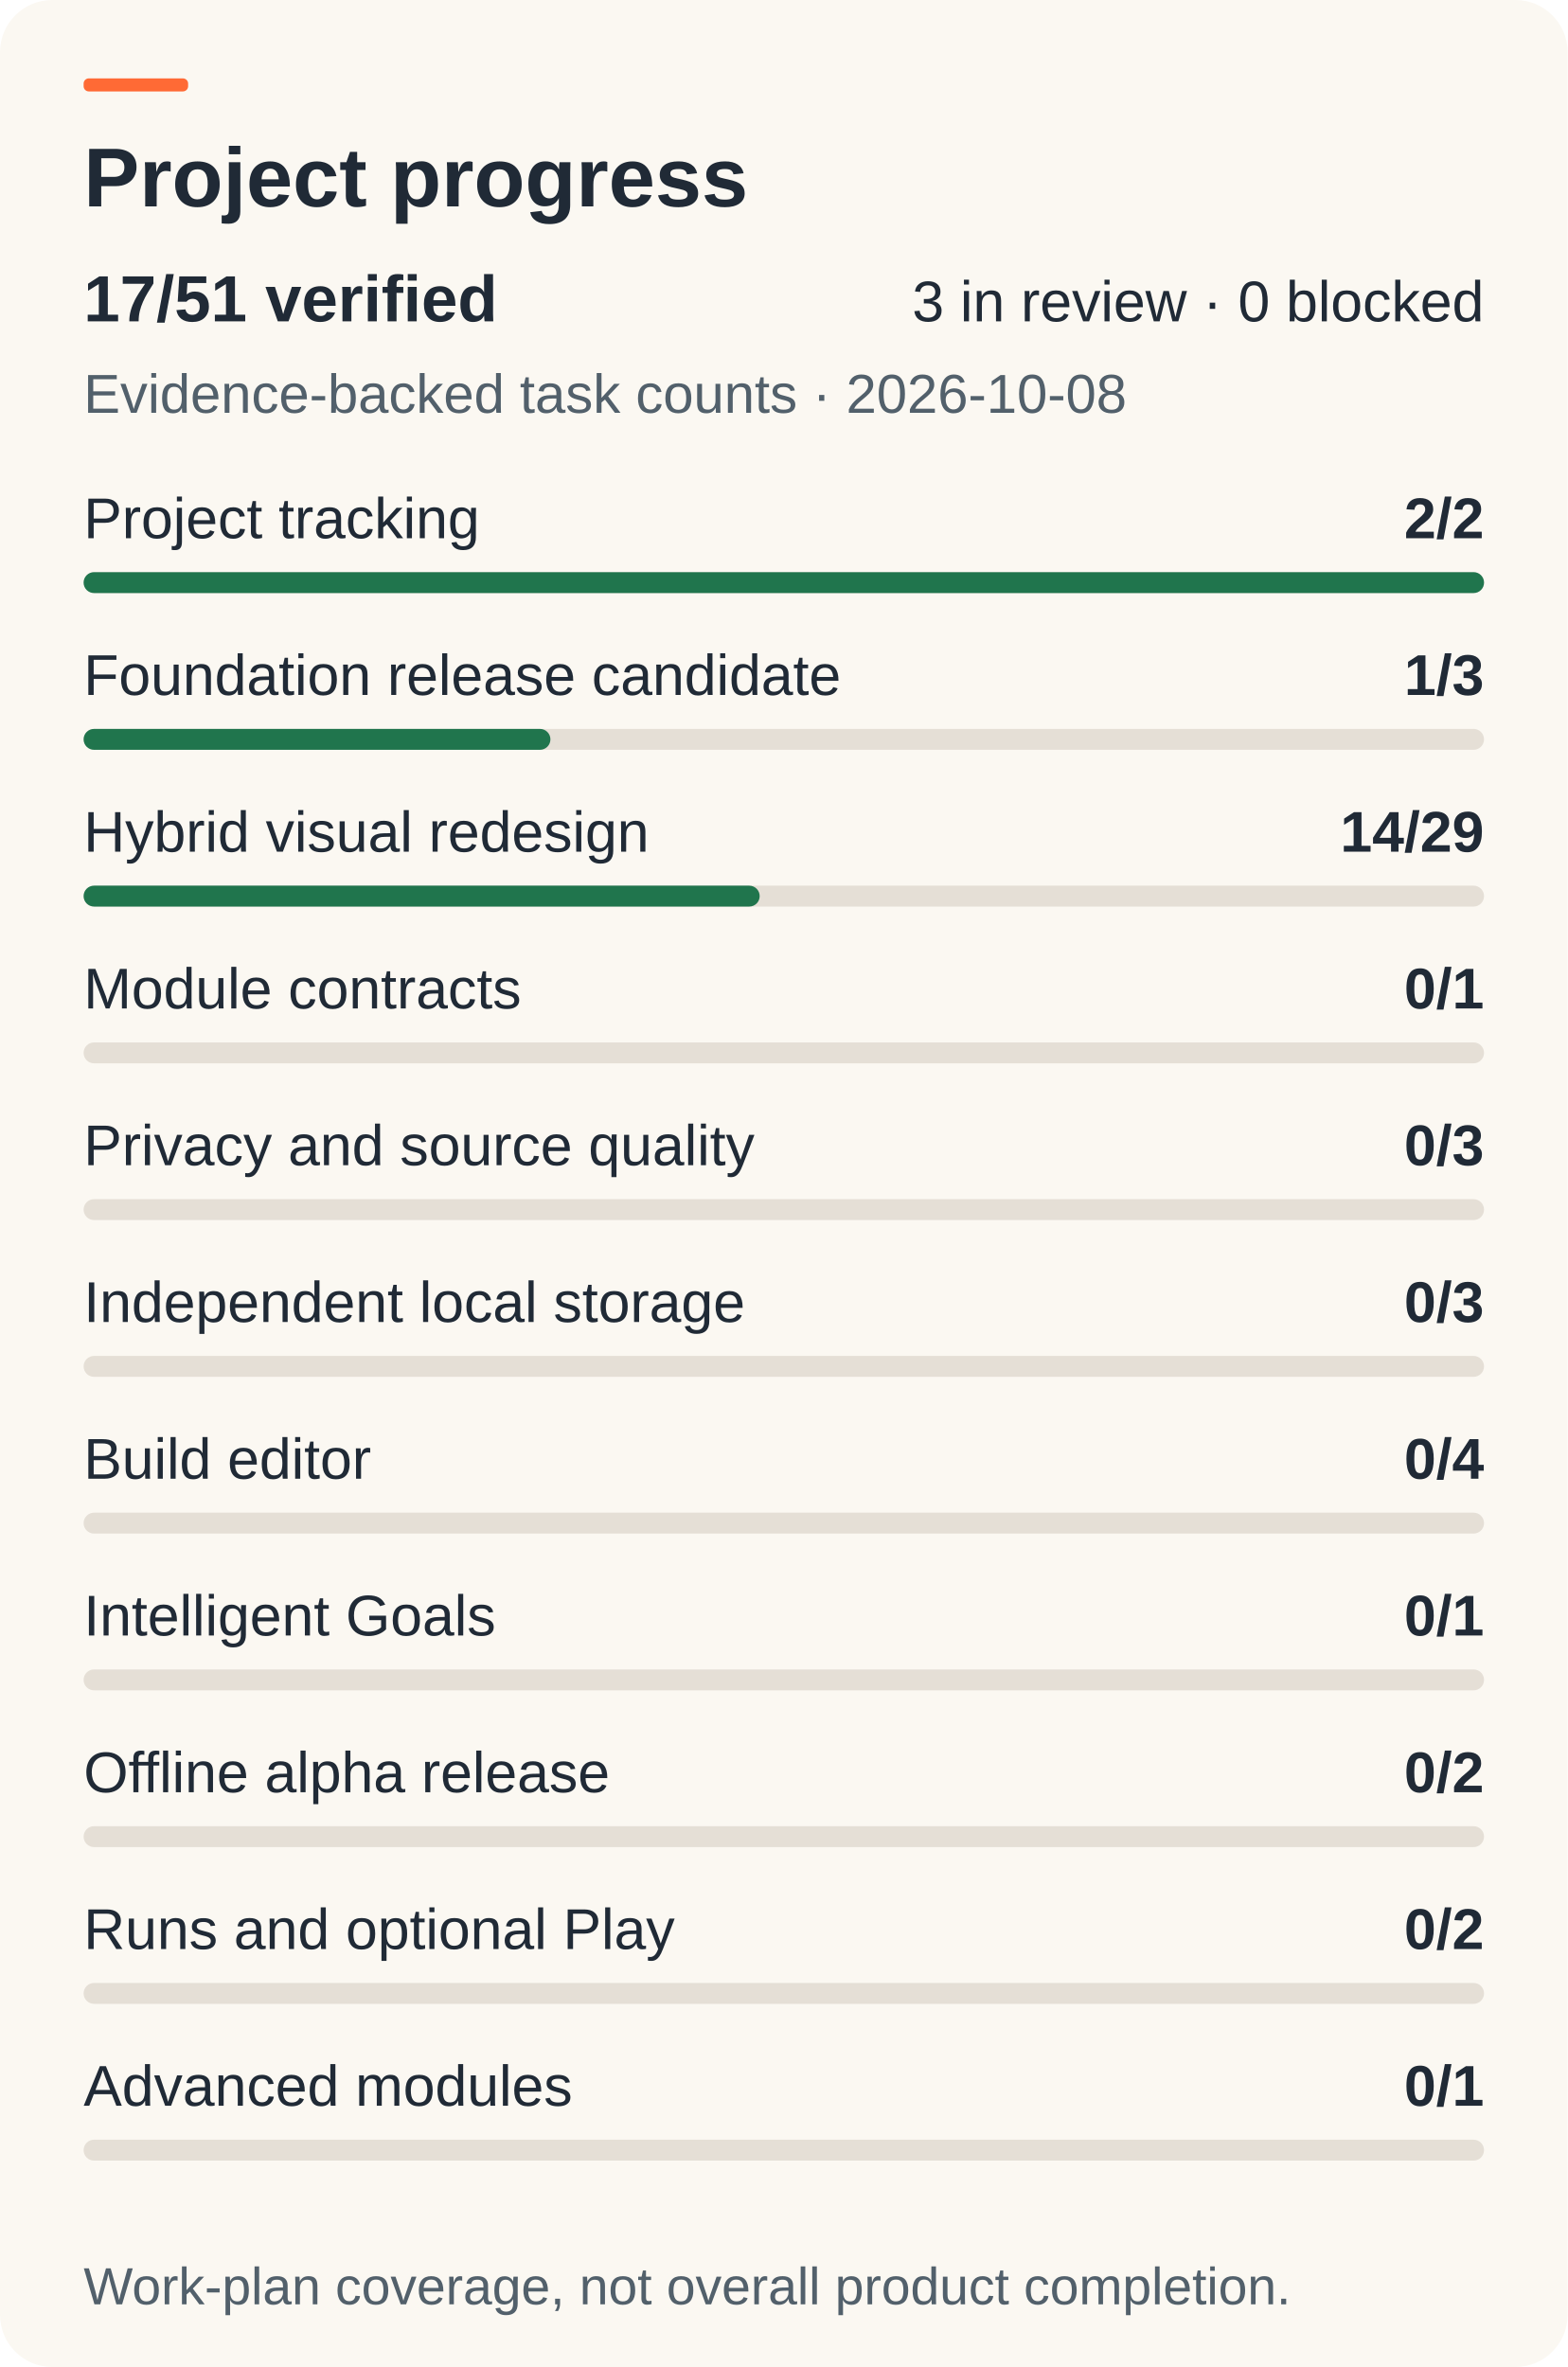
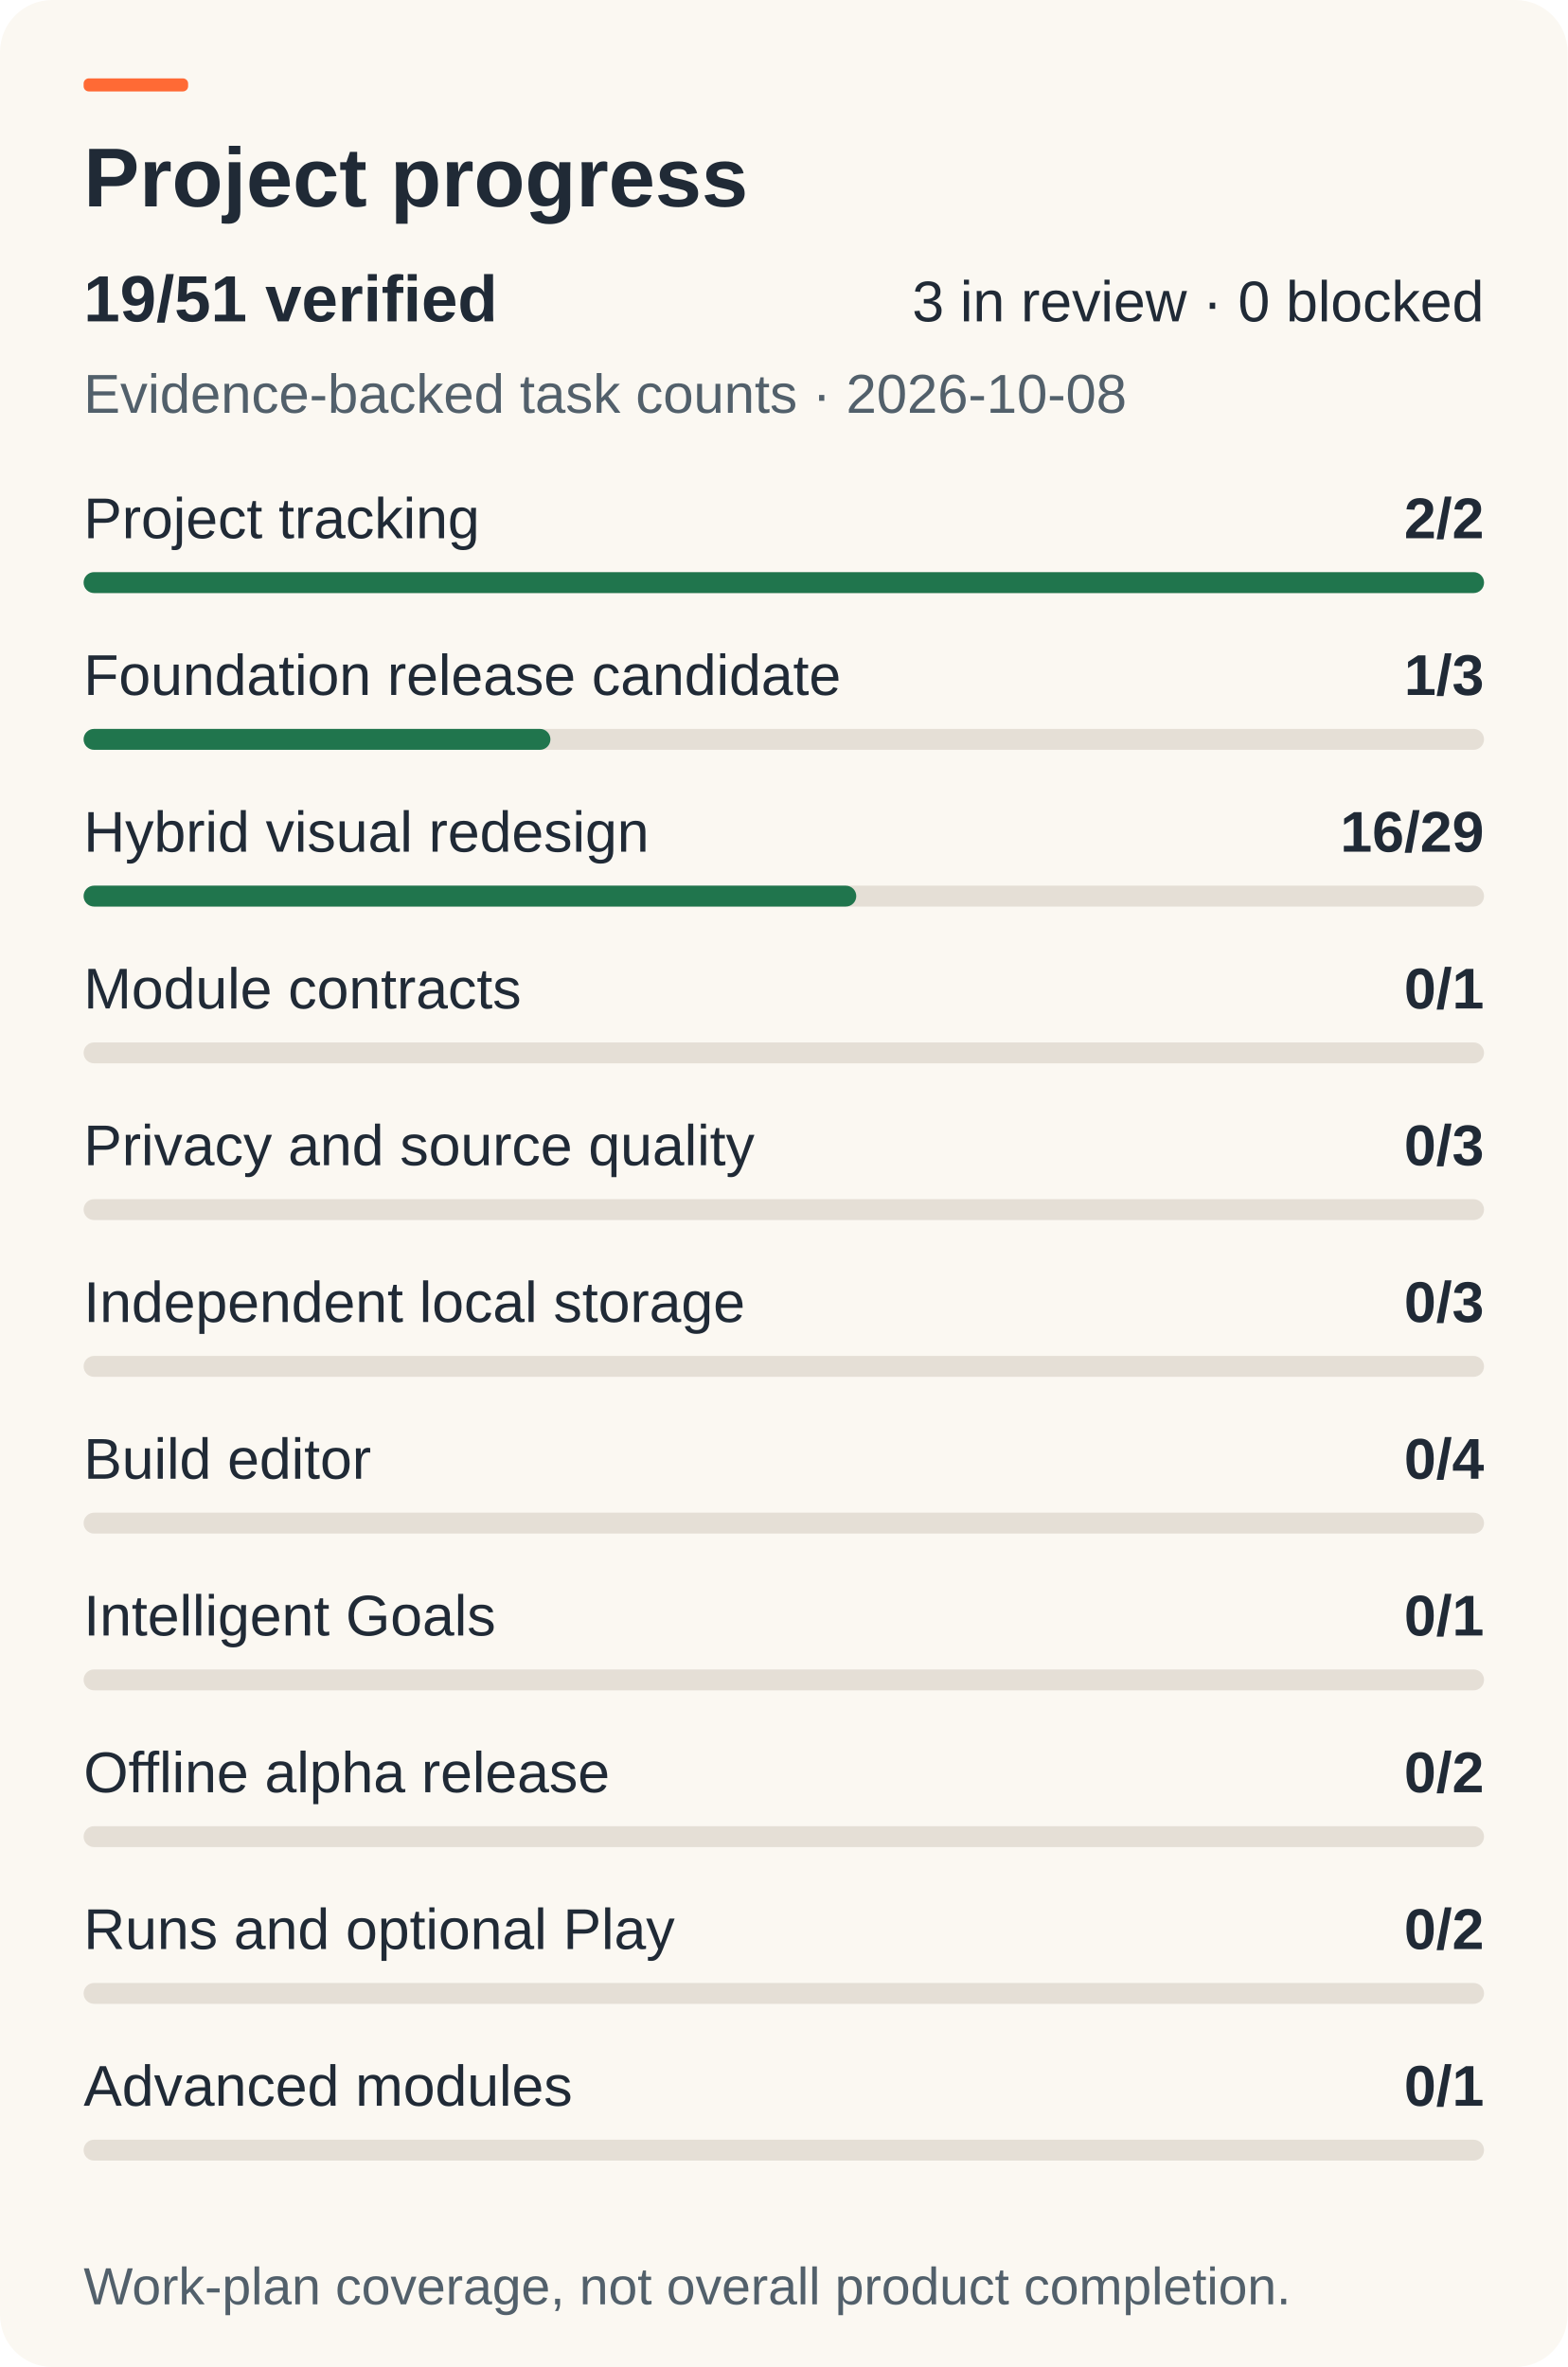
<svg xmlns="http://www.w3.org/2000/svg" width="600" height="906" viewBox="0 0 600 906" role="img" aria-labelledby="title description">
  <rect width="600" height="906" rx="20" fill="#FBF8F2" />
  <g font-family="Arial, sans-serif" fill="#202A36">
    <rect x="32" y="30" width="40" height="5" rx="2" fill="#FF6A35" />
    <text x="32" y="79" font-size="32" font-weight="700">Project progress</text>
-     <text x="32" y="123" font-size="25" font-weight="700">17/51 verified</text>
+     <text x="32" y="123" font-size="25" font-weight="700">19/51 verified</text>
    <text x="568" y="123" text-anchor="end" font-size="22">3 in review · 0 blocked</text>
    <text x="32" y="158" font-size="21" fill="#52606B">Evidence-backed task counts · 2026-10-08</text>
    <text x="32" y="206" font-size="22">Project tracking</text>
    <text x="568" y="206" text-anchor="end" font-size="22" font-weight="700">2/2</text>
    <rect x="32" y="219" width="536" height="8" rx="4" fill="#E5DFD6" />
    <rect x="32" y="219" width="536" height="8" rx="4" fill="#20754D" />
    <text x="32" y="266" font-size="22">Foundation release candidate</text>
    <text x="568" y="266" text-anchor="end" font-size="22" font-weight="700">1/3</text>
    <rect x="32" y="279" width="536" height="8" rx="4" fill="#E5DFD6" />
    <rect x="32" y="279" width="178.667" height="8" rx="4" fill="#20754D" />
    <text x="32" y="326" font-size="22">Hybrid visual redesign</text>
-     <text x="568" y="326" text-anchor="end" font-size="22" font-weight="700">14/29</text>
+     <text x="568" y="326" text-anchor="end" font-size="22" font-weight="700">16/29</text>
    <rect x="32" y="339" width="536" height="8" rx="4" fill="#E5DFD6" />
-     <rect x="32" y="339" width="258.759" height="8" rx="4" fill="#20754D" />
+     <rect x="32" y="339" width="295.724" height="8" rx="4" fill="#20754D" />
    <text x="32" y="386" font-size="22">Module contracts</text>
    <text x="568" y="386" text-anchor="end" font-size="22" font-weight="700">0/1</text>
    <rect x="32" y="399" width="536" height="8" rx="4" fill="#E5DFD6" />
    <text x="32" y="446" font-size="22">Privacy and source quality</text>
    <text x="568" y="446" text-anchor="end" font-size="22" font-weight="700">0/3</text>
    <rect x="32" y="459" width="536" height="8" rx="4" fill="#E5DFD6" />
    <text x="32" y="506" font-size="22">Independent local storage</text>
    <text x="568" y="506" text-anchor="end" font-size="22" font-weight="700">0/3</text>
    <rect x="32" y="519" width="536" height="8" rx="4" fill="#E5DFD6" />
    <text x="32" y="566" font-size="22">Build editor</text>
    <text x="568" y="566" text-anchor="end" font-size="22" font-weight="700">0/4</text>
    <rect x="32" y="579" width="536" height="8" rx="4" fill="#E5DFD6" />
    <text x="32" y="626" font-size="22">Intelligent Goals</text>
    <text x="568" y="626" text-anchor="end" font-size="22" font-weight="700">0/1</text>
    <rect x="32" y="639" width="536" height="8" rx="4" fill="#E5DFD6" />
    <text x="32" y="686" font-size="22">Offline alpha release</text>
    <text x="568" y="686" text-anchor="end" font-size="22" font-weight="700">0/2</text>
    <rect x="32" y="699" width="536" height="8" rx="4" fill="#E5DFD6" />
    <text x="32" y="746" font-size="22">Runs and optional Play</text>
    <text x="568" y="746" text-anchor="end" font-size="22" font-weight="700">0/2</text>
    <rect x="32" y="759" width="536" height="8" rx="4" fill="#E5DFD6" />
    <text x="32" y="806" font-size="22">Advanced modules</text>
    <text x="568" y="806" text-anchor="end" font-size="22" font-weight="700">0/1</text>
    <rect x="32" y="819" width="536" height="8" rx="4" fill="#E5DFD6" />
    <text x="32" y="882" font-size="20" fill="#52606B">Work-plan coverage, not overall product completion.</text>
  </g>
</svg>
